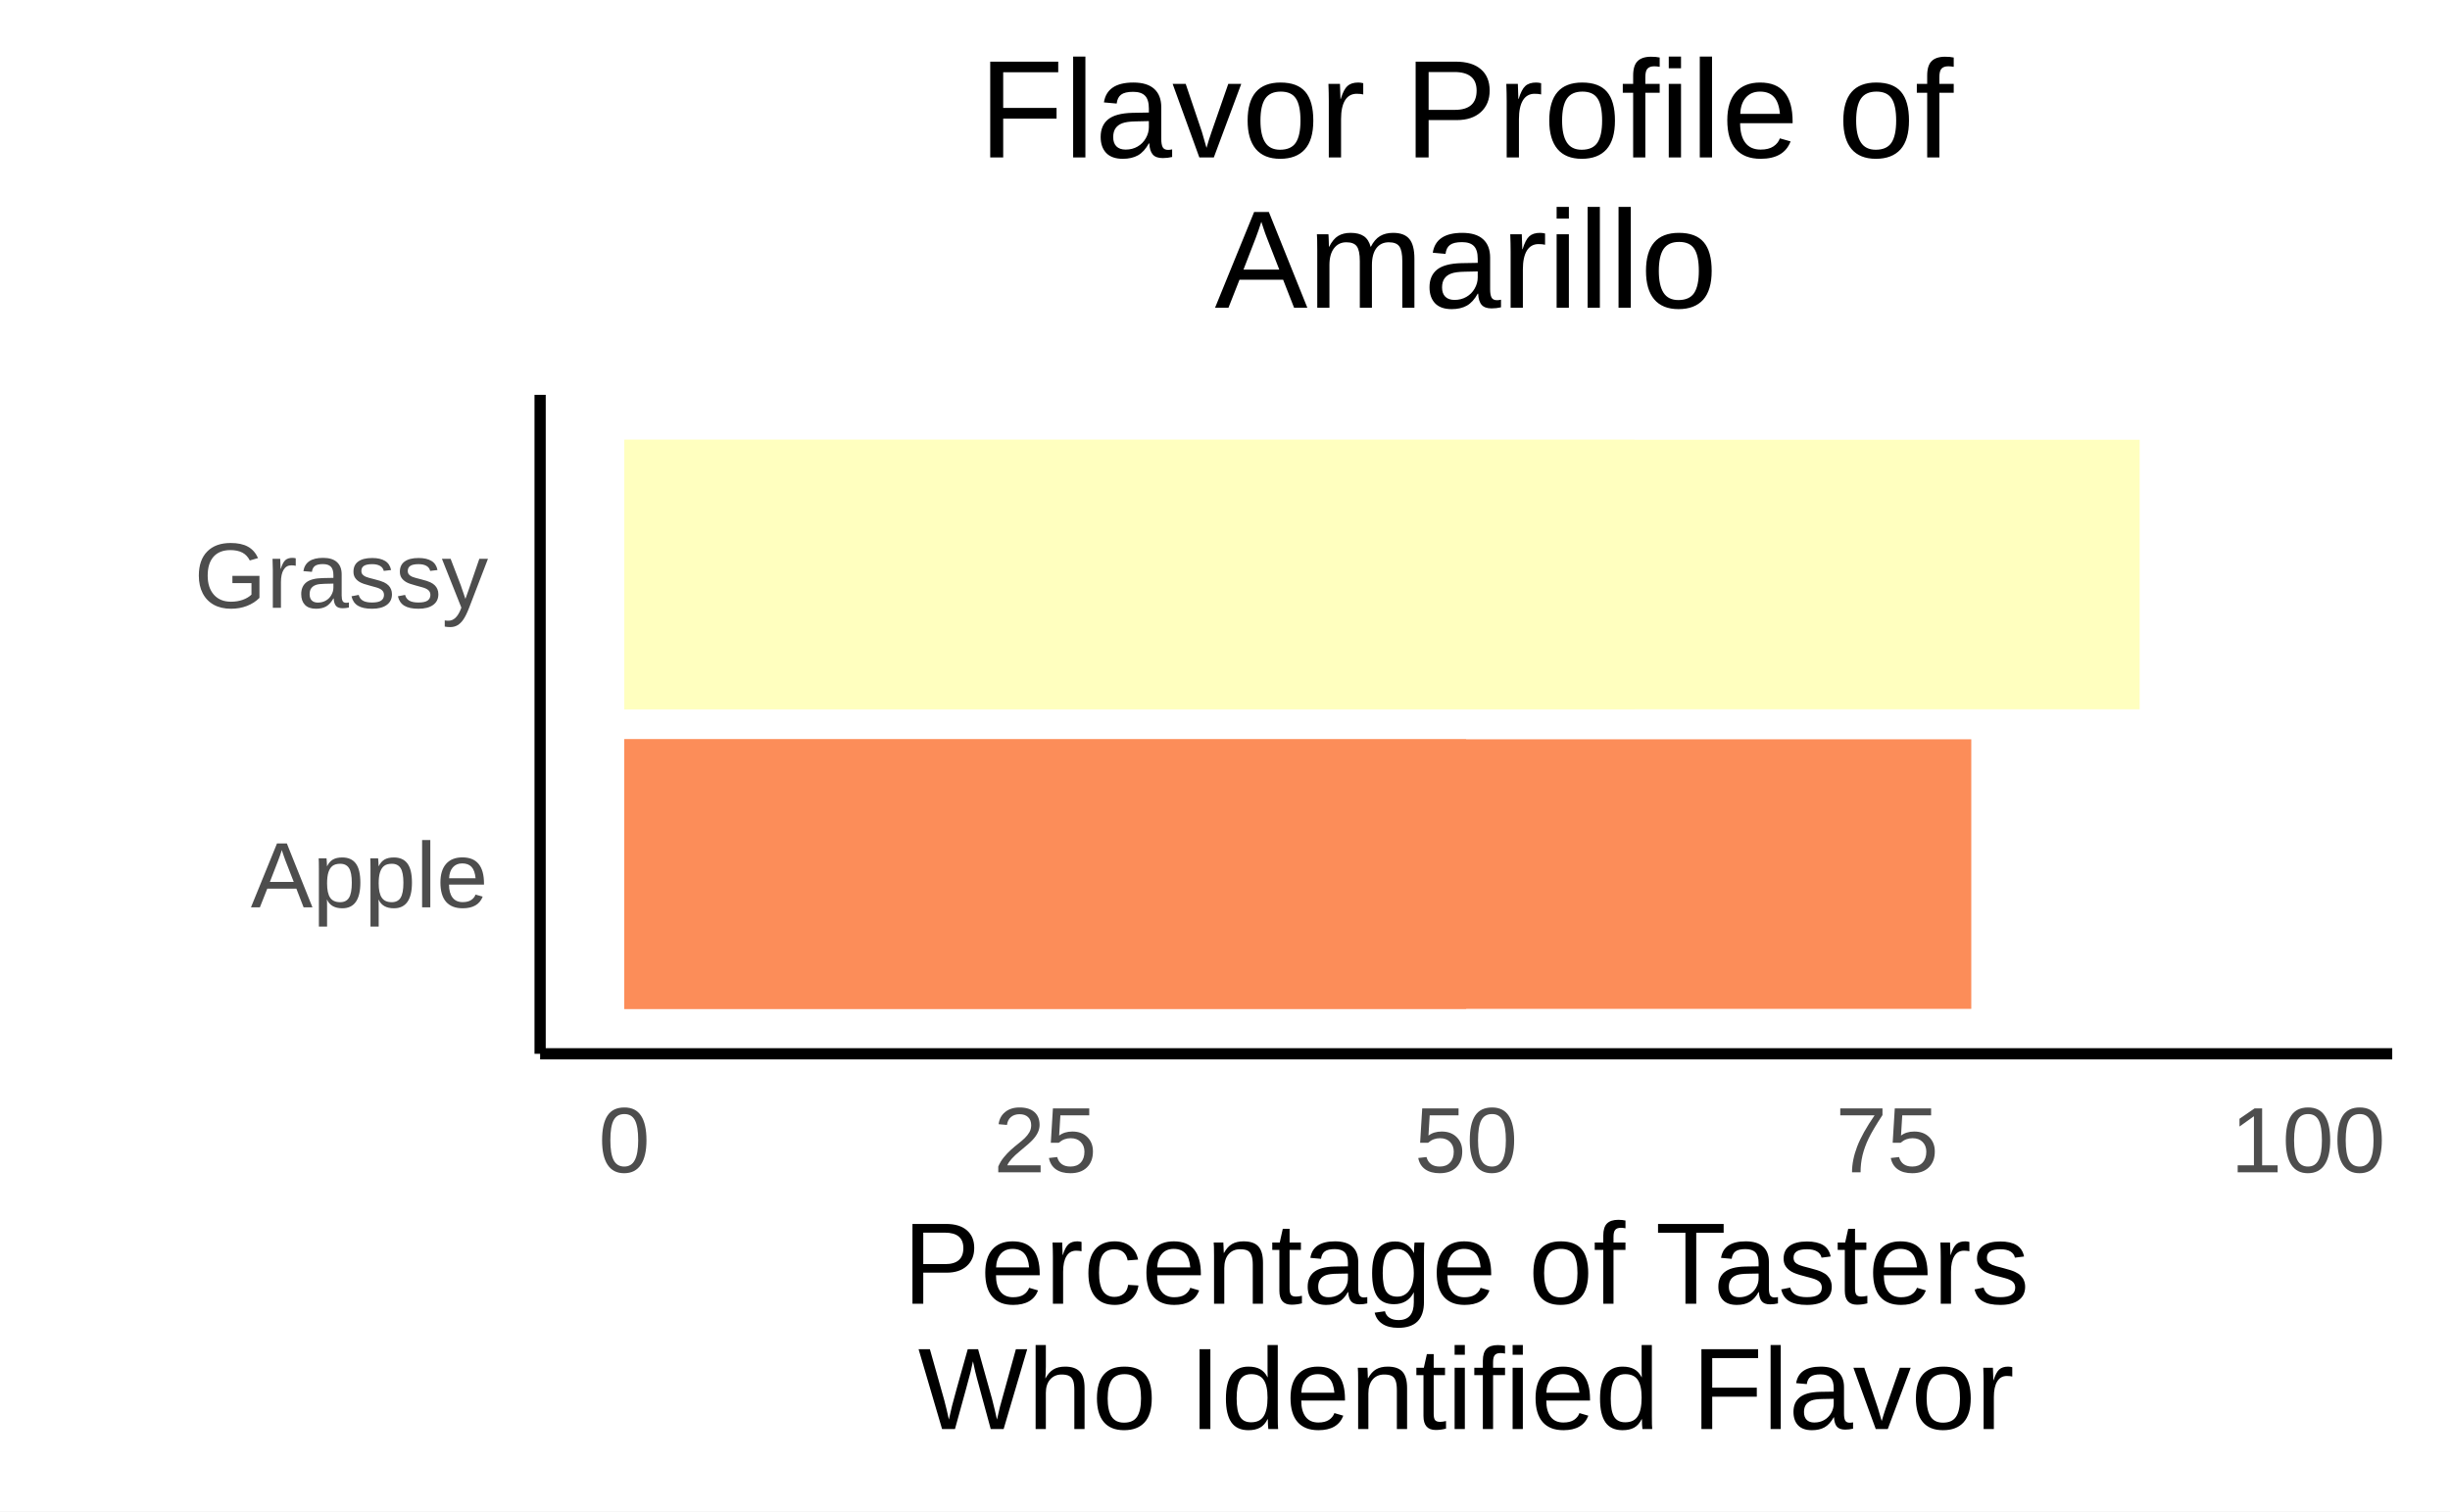
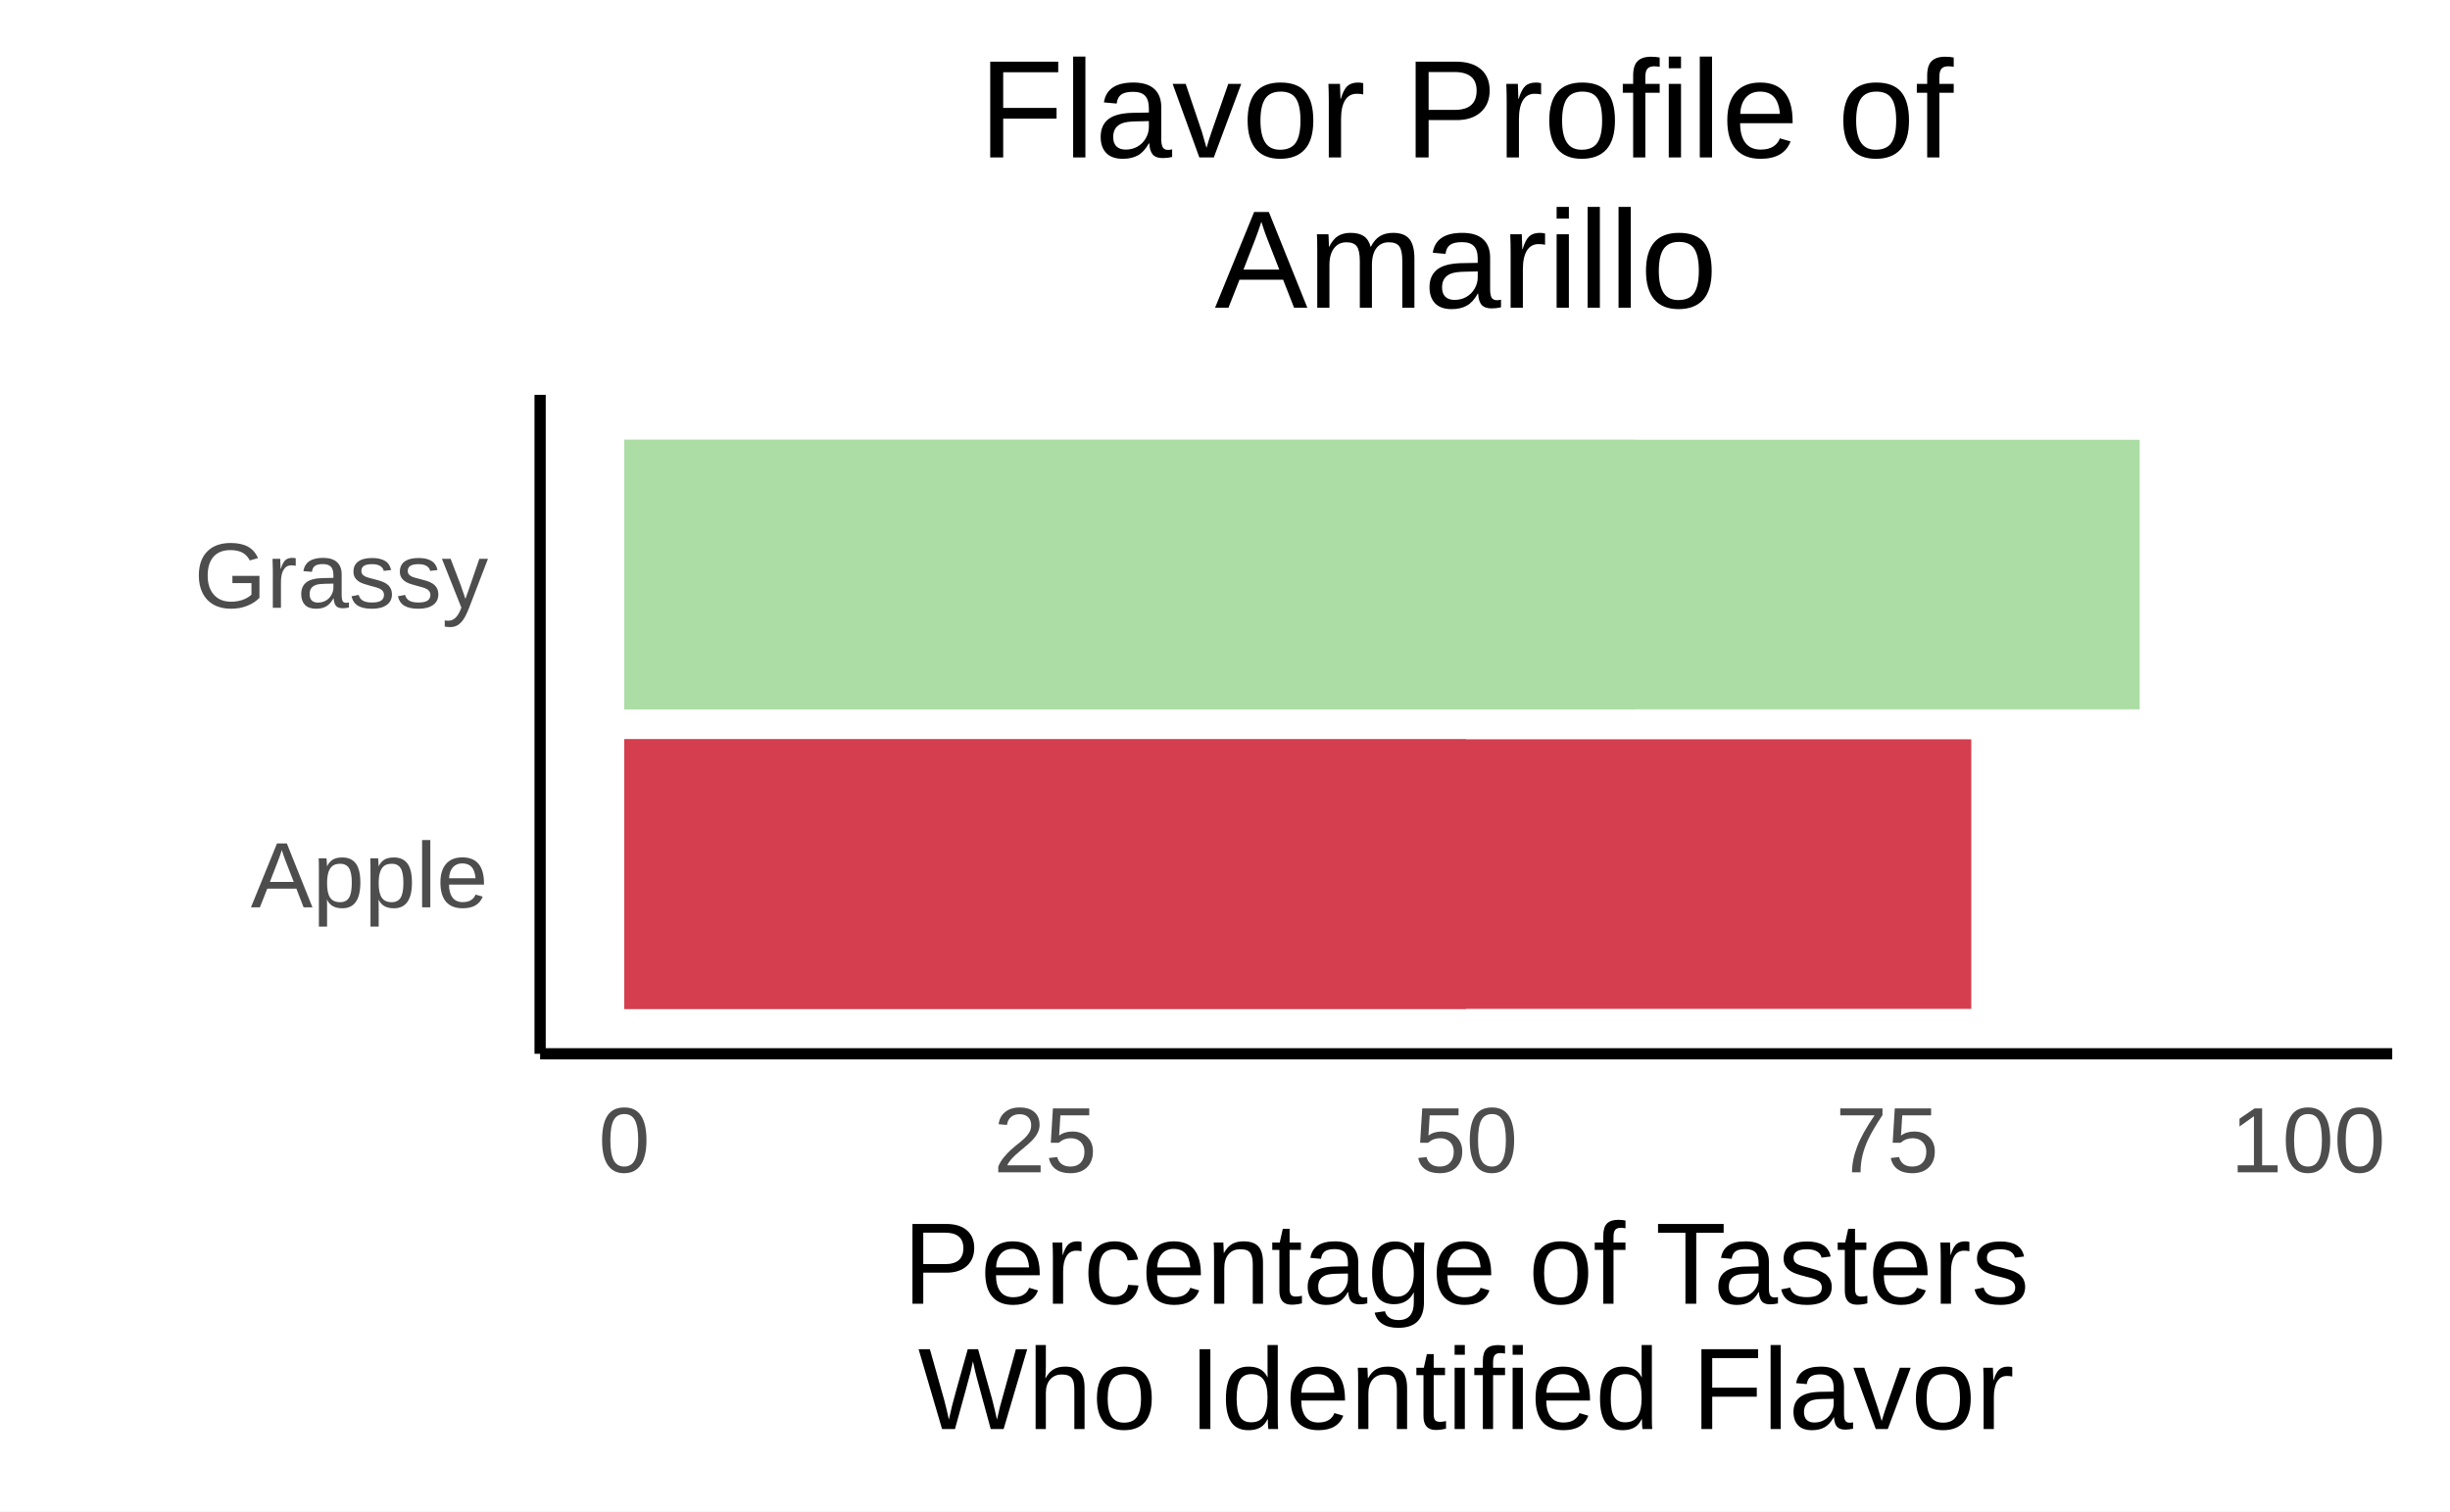
<svg xmlns="http://www.w3.org/2000/svg" class="svglite" width="528.00pt" height="325.71pt" viewBox="0 0 528.00 325.71">
  <defs>
    <style type="text/css">
    .svglite line, .svglite polyline, .svglite polygon, .svglite path, .svglite rect, .svglite circle {
      fill: none;
      stroke: #000000;
      stroke-linecap: round;
      stroke-linejoin: round;
      stroke-miterlimit: 10.00;
    }
    .svglite text {
      white-space: pre;
    }
  </style>
  </defs>
  <rect width="100%" height="100%" style="stroke: none; fill: #FFFFFF;" />
  <defs>
    <clipPath id="cpMC4wMHw1MjguMDB8MC4wMHwzMjUuNzE=">
      <rect x="0.00" y="0.00" width="528.00" height="325.71" />
    </clipPath>
  </defs>
  <g clip-path="url(#cpMC4wMHw1MjguMDB8MC4wMHwzMjUuNzE=)">
    <rect x="0.00" y="0.00" width="528.00" height="325.71" style="stroke-width: 2.42; stroke: #FFFFFF; fill: #FFFFFF;" />
  </g>
  <defs>
    <clipPath id="cpMTE2LjQwfDUxNS41NXw4NS4xMHwyMjcuMTM=">
      <rect x="116.40" y="85.10" width="399.15" height="142.03" />
    </clipPath>
  </defs>
  <g clip-path="url(#cpMTE2LjQwfDUxNS41NXw4NS4xMHwyMjcuMTM=)">
    <rect x="116.40" y="85.10" width="399.15" height="142.03" style="stroke-width: 2.42; stroke: none; fill: #FFFFFF;" />
-     <rect x="134.54" y="94.78" width="326.58" height="58.10" style="stroke-width: 1.07; stroke: none; stroke-linecap: butt; stroke-linejoin: miter; fill: #FFFFBF;" />
-     <rect x="134.54" y="159.34" width="290.29" height="58.10" style="stroke-width: 1.07; stroke: none; stroke-linecap: butt; stroke-linejoin: miter; fill: #FC8D59;" />
-     <rect x="134.54" y="94.78" width="217.72" height="58.10" style="stroke-width: 1.07; stroke: none; stroke-linecap: butt; stroke-linejoin: miter; fill: #FFFFBF;" />
-     <rect x="134.54" y="159.34" width="181.43" height="58.10" style="stroke-width: 1.07; stroke: none; stroke-linecap: butt; stroke-linejoin: miter; fill: #FC8D59;" />
+     <rect x="134.54" y="94.78" width="326.58" height="58.10" style="stroke-width: 1.07; stroke: none; stroke-linecap: butt; stroke-linejoin: miter; fill: #ABDDA4;" />
+     <rect x="134.54" y="159.34" width="290.29" height="58.10" style="stroke-width: 1.07; stroke: none; stroke-linecap: butt; stroke-linejoin: miter; fill: #D53E4F;" />
+     <rect x="134.54" y="94.78" width="217.72" height="58.10" style="stroke-width: 1.07; stroke: none; stroke-linecap: butt; stroke-linejoin: miter; fill: #ABDDA4;" />
+     <rect x="134.54" y="159.34" width="181.43" height="58.10" style="stroke-width: 1.07; stroke: none; stroke-linecap: butt; stroke-linejoin: miter; fill: #D53E4F;" />
  </g>
  <g clip-path="url(#cpMC4wMHw1MjguMDB8MC4wMHwzMjUuNzE=)">
    <polyline points="116.40,227.13 116.40,85.10 " style="stroke-width: 2.42; stroke-linecap: butt;" />
    <text x="105.19" y="195.56" text-anchor="end" style="font-size: 20.00px;fill: #4D4D4D; font-family: &quot;Arial&quot;;" textLength="51.16px" lengthAdjust="spacingAndGlyphs">Apple</text>
    <text x="105.19" y="131.00" text-anchor="end" style="font-size: 20.00px;fill: #4D4D4D; font-family: &quot;Arial&quot;;" textLength="63.35px" lengthAdjust="spacingAndGlyphs">Grassy</text>
    <polyline points="116.40,227.13 515.55,227.13 " style="stroke-width: 2.42; stroke-linecap: butt;" />
    <text x="134.54" y="252.66" text-anchor="middle" style="font-size: 20.00px;fill: #4D4D4D; font-family: &quot;Arial&quot;;" textLength="11.12px" lengthAdjust="spacingAndGlyphs">0</text>
    <text x="225.26" y="252.66" text-anchor="middle" style="font-size: 20.00px;fill: #4D4D4D; font-family: &quot;Arial&quot;;" textLength="22.25px" lengthAdjust="spacingAndGlyphs">25</text>
    <text x="315.97" y="252.66" text-anchor="middle" style="font-size: 20.00px;fill: #4D4D4D; font-family: &quot;Arial&quot;;" textLength="22.25px" lengthAdjust="spacingAndGlyphs">50</text>
    <text x="406.69" y="252.66" text-anchor="middle" style="font-size: 20.00px;fill: #4D4D4D; font-family: &quot;Arial&quot;;" textLength="22.25px" lengthAdjust="spacingAndGlyphs">75</text>
    <text x="497.40" y="252.66" text-anchor="middle" style="font-size: 20.00px;fill: #4D4D4D; font-family: &quot;Arial&quot;;" textLength="33.37px" lengthAdjust="spacingAndGlyphs">100</text>
    <text x="315.97" y="281.00" text-anchor="middle" style="font-size: 25.00px; font-family: &quot;Arial&quot;;" textLength="242.73px" lengthAdjust="spacingAndGlyphs">Percentage of Tasters</text>
    <text x="315.97" y="308.00" text-anchor="middle" style="font-size: 25.00px; font-family: &quot;Arial&quot;;" textLength="236.21px" lengthAdjust="spacingAndGlyphs">Who Identified Flavor</text>
    <text x="315.97" y="33.93" text-anchor="middle" style="font-size: 30.00px; font-family: &quot;Arial&quot;;" textLength="210.09px" lengthAdjust="spacingAndGlyphs">Flavor Profile of</text>
    <text x="315.97" y="66.33" text-anchor="middle" style="font-size: 30.00px; font-family: &quot;Arial&quot;;" textLength="108.36px" lengthAdjust="spacingAndGlyphs">Amarillo</text>
  </g>
</svg>
